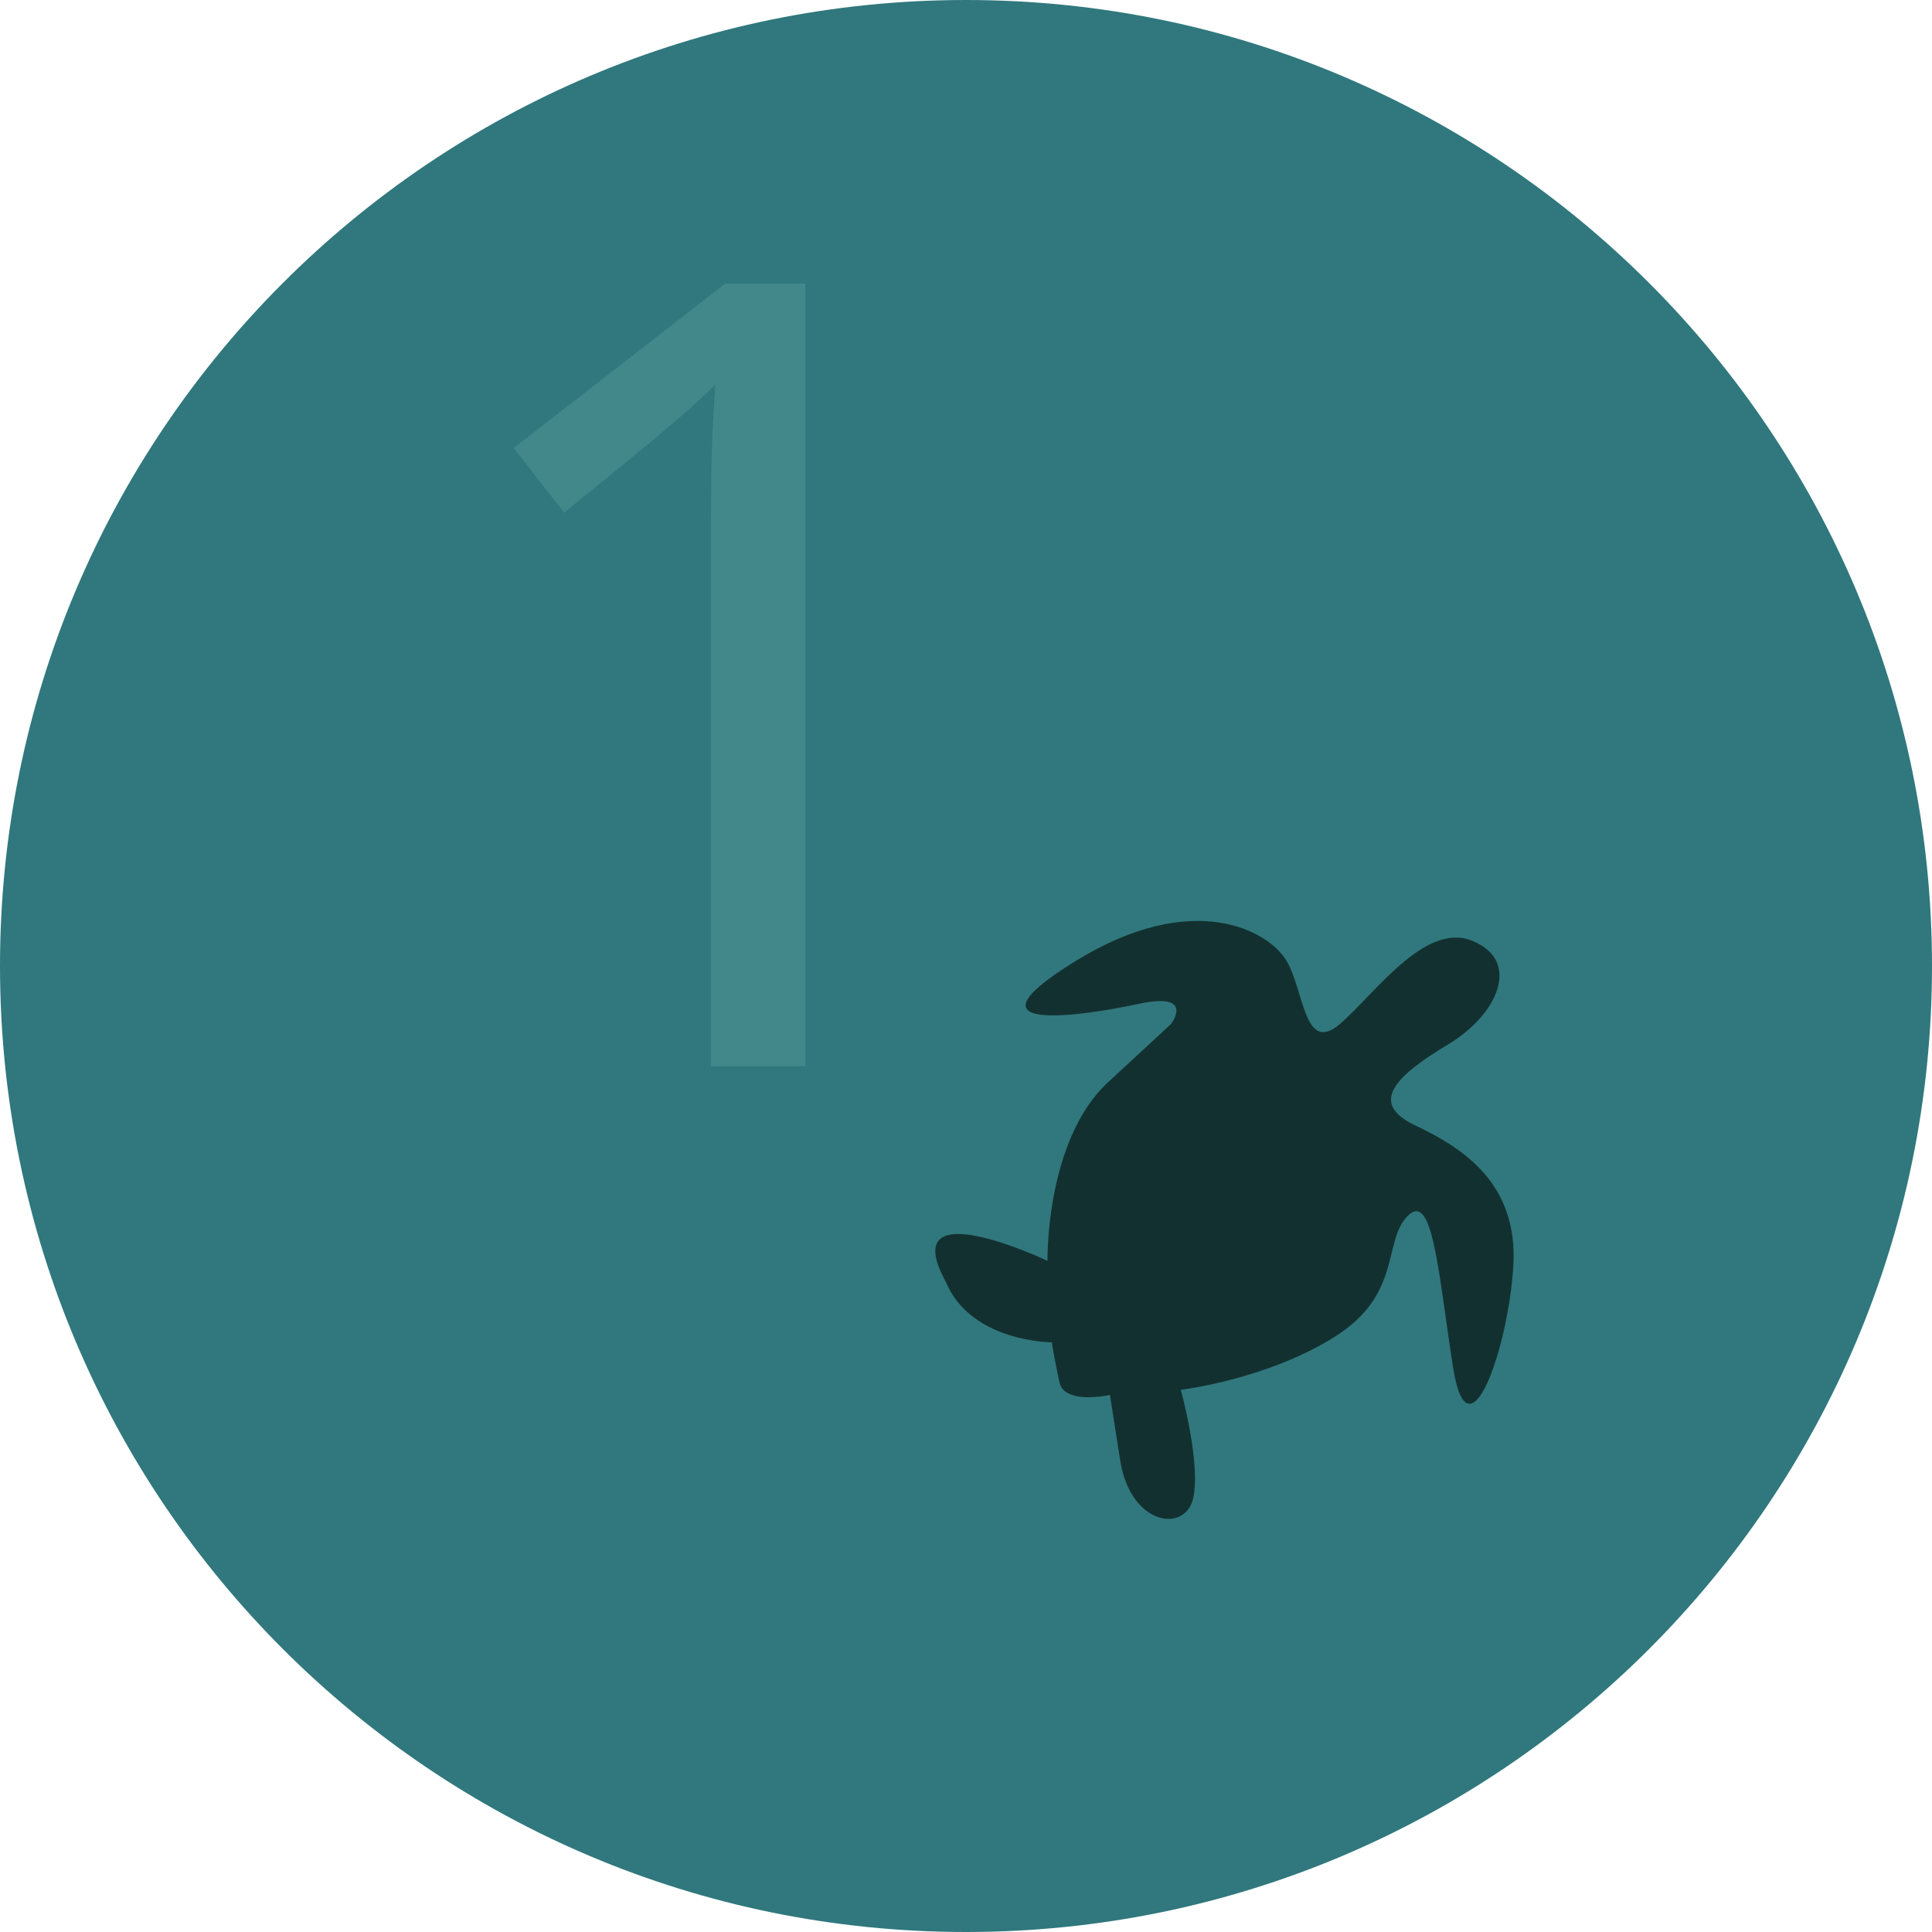
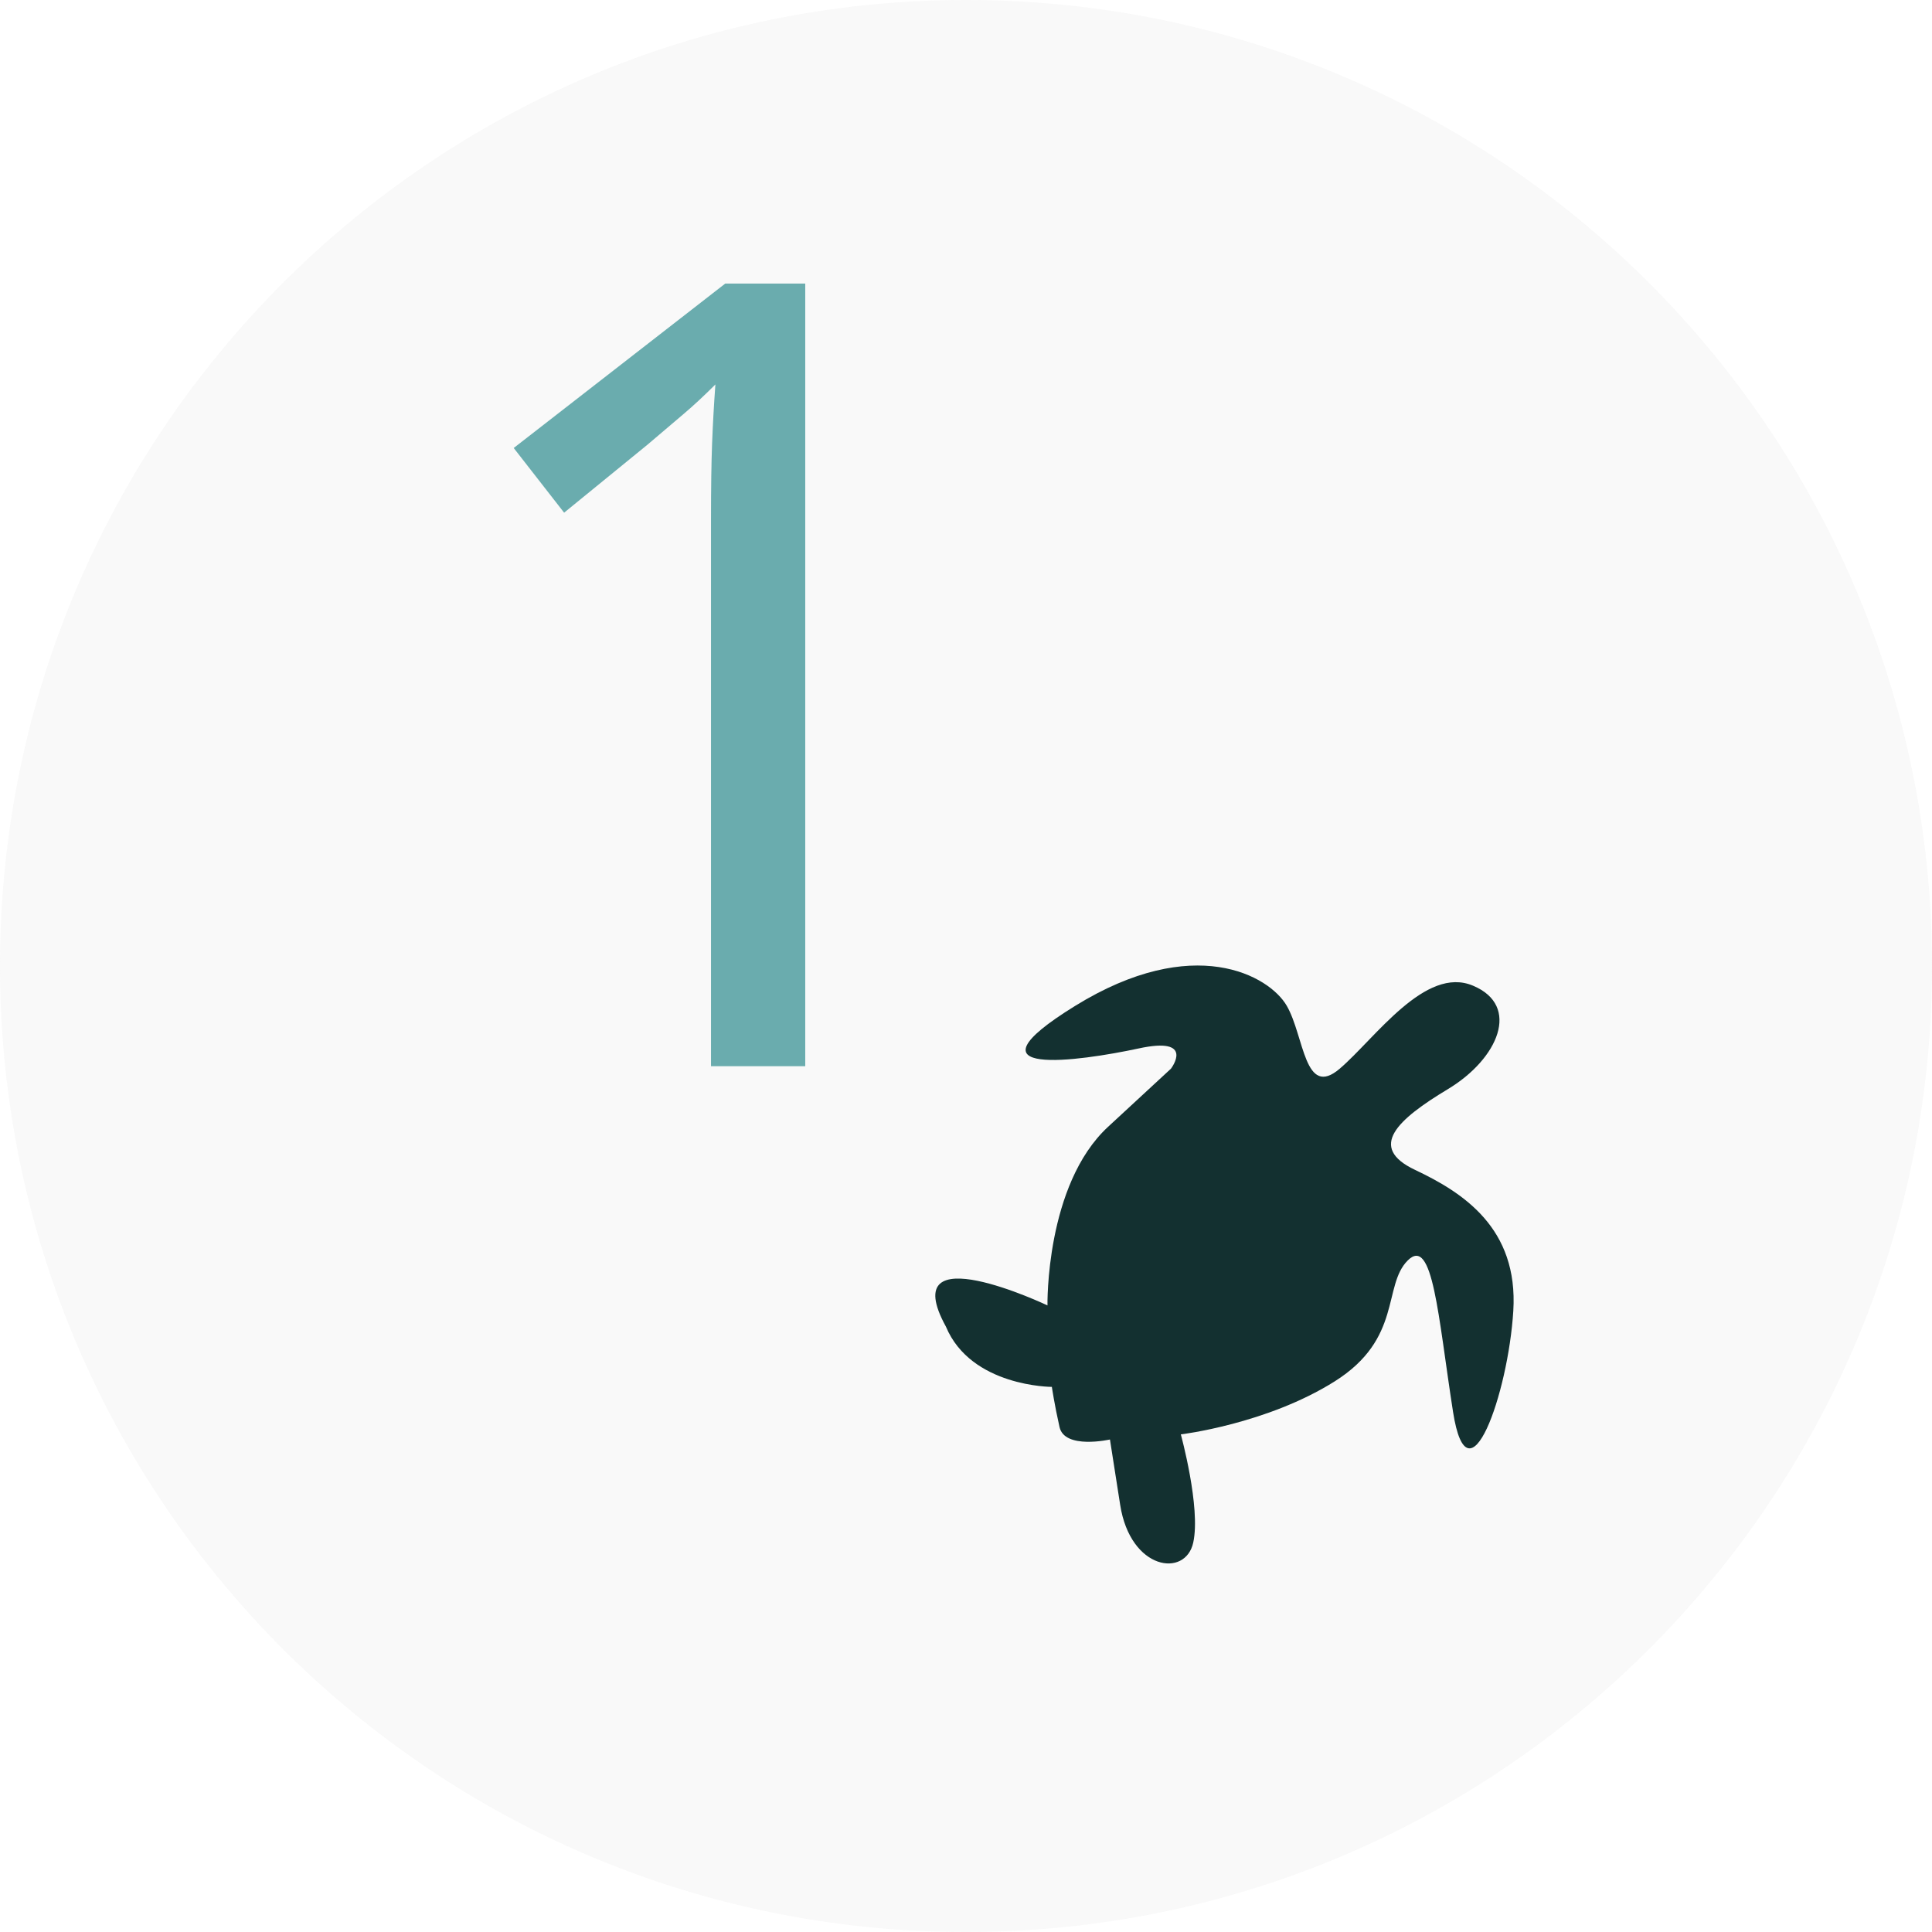
<svg xmlns="http://www.w3.org/2000/svg" version="1.1" id="Layer_1" x="0px" y="0px" viewBox="0 0 528.8 528.6" style="enable-background:new 0 0 528.8 528.6;" xml:space="preserve">
  <style type="text/css">
- 	.st0{fill:#30787D;}
- 	.st1{opacity:0.35;fill:#64A2A3;}
+ 	.st0{opacity:0.8;fill:#F7F7F7;}
+ 	.st1{opacity:0.8;fill:#46999B;}
	.st2{font-family:'Cubano-Regular';}
	.st3{font-size:300px;}
	.st4{fill:#133030;}
	.st5{display:none;fill:#133030;}
	.st6{display:none;fill:#D8E25B;}
	.st7{display:none;fill:#014B63;}
	.st8{display:none;fill:#143030;}
	.st9{display:none;}
	.st10{display:inline;}
	.st11{fill:#31787E;}
	.st12{fill:#08A6AF;}
</style>
  <circle class="st0" cx="264.4" cy="264.4" r="264.4" />
  <text transform="matrix(1 0 0 1 113.9025 291.8224)" class="st1 st2 st3">1</text>
-   <path id="Kemp_ridley" class="st4" d="M286.7,345.1c0,0-0.6-33,16.6-48.9s17.2-15.9,17.2-15.9s6.9-9-9-5.5  c-15.9,3.4-49.6,8.3-17.2-11.7c32.4-20,53.1-8.3,57.9,0c4.8,8.3,4.8,25.5,14.5,17.2c9.7-8.3,23.4-28.3,36.5-22.7  c13.1,5.5,6.9,20-6.9,28.3s-22.1,15.9-9,22.1c13.1,6.2,28.3,15.9,26.9,38.6c-1.4,22.7-12.4,53.9-16.5,27.6  c-4.1-26.3-5.5-48.3-12.4-41.4s-1.4,21.4-20,33.1c-18.6,11.7-42.1,14.5-42.1,14.5s5.5,20,3.4,29.6c-2.1,9.7-17.2,7.6-20-10.3  c-2.8-17.9-2.8-17.9-2.8-17.9s-12.4,2.8-13.8-3.4s-2.1-11-2.1-11s-22.1,0-29-16.5C244.8,325.2,286.7,345.1,286.7,345.1z" />
-   <path id="Olive_ridley" class="st5" d="M209.9,271.8c0,0-1.2-29,18.1-45.9s25.3-16.9,22.3-16.9s6-8.4-14.5-4.2  c-20.5,4.2-32.6,10.3-31.4-1.2c1.2-11.5,22.3-30.2,56.7-29c34.4,1.2,29.6,41.6,35,41c5.4-0.6,20.5-21.7,30.8-33.2  c10.3-11.5,44.1,7.2,18.7,24.1s-38,26.6-27.2,32s36,13.9,36.4,36.8s-14.1,73.6-20.7,38s-8.4-43.5-19.9-26.6s-35.6,29-47.1,30.2  c-11.5,1.2-14.5,2.9-14.5,2.9s3.6,25.4,1.8,33.9c-1.8,8.4-12.7,18.7-20.5,0c-7.8-18.7-6-30.8-6-30.8s-15.7-0.2-16.9-3.1  c-1.2-2.9-2.4-13.2-2.4-13.2s-29.7-3.1-34.4-24.4C169.5,261.3,209.9,271.8,209.9,271.8z" />
-   <path id="Loggerhead_1_" class="st5" d="M195.8,270.1c0,0,5.2-44.4,28.4-62.2s32.6-30.6,13.7-26.3s-64.4,18-38.7-6  s31.8-28.4,63.6-22.3c31.8,6,24.1,35.2,35.2,37.8c11.2,2.6,19.8-6,31.8-19.8s25.8-15.5,37.8-10.3c12,5.2,3.4,25.8-8.6,32.6  c-12,6.9-31.8,18-24.9,26.6c6.9,8.6,46.4,23.2,43.8,49.8c-2.6,26.6-17.2,89.4-22.3,61s-10.3-75.6-21.5-59.3s-20.5,41.2-49.3,49  c-28.9,7.7-37.4,1.9-34.9,13.8s13.7,47.1-8.6,43s-19.8-52.6-19.8-52.6s-15.5,5.2-21.5,1.7s0-22.3,0-22.3s-25.8-0.1-36.1-11.7  c-10.3-11.5-24.1-23.6,0-24.4S195.8,270.1,195.8,270.1z" />
-   <path id="Hawksbill_1_" class="st5" d="M184.9,284.6c5.5-7.4,11.1-56.3,41.5-78.5s39.7-28.6,26.8-31.4s-72,12.9-62.8-7.4  s68.3-35.1,95.1-25.8c26.8,9.2,15.7,48.7,24.9,46c9.2-2.7,33.2-26.7,45.2-43.3s51.7-4.6,36.9,19.4s-54.5,37.5-48.9,46.9  s44.3,20.5,45.2,40.8s-19.4,83.1-29.5,85.8s-8.3-33.3-5.5-45.3c2.8-11.9,3.7-51.6-10.2-33.2s-10.2,41.5-48.9,59.1  c-38.8,17.5-53.5,19.5-53.5,19.5s18.5,45.1,10.2,52.5c-8.3,7.4-32.3-2.8-34.2-24s-5.5-25.8-5.5-25.8s-26.8,4.6-26.8-1.8  s0-27.7,0-27.7s-29.5,10.2-39.7-0.9c-10.2-11.1-24.9-28.6,7.4-26.8S184.9,284.6,184.9,284.6z" />
-   <path id="Flatback" class="st5" d="M204.3,345.2c0,0-4.9-41.5,26.6-74s49.2-40.1,41.4-48.1S210.6,220,204,217  c-6.6-3,4-46.3,70.1-49.2s59.2,47.6,62.2,55.3c3,7.7,18.7,19.5,29.5,6.7c10.8-12.8,22.7-40.4,47.3-40.4s39.4,25.6,10.8,45.3  c-28.6,19.7-51.2,37.4-34.5,45.3s57.1,29.5,62,59.1s-11.8,85.7-22.7,71.9c-10.8-13.8-16.7-56.9-28.6-65.9  c-11.8-9-12.8,16.6-38.4,36.3c-25.6,19.7-55.2,26.6-68.9,27.6c-13.8,1-13.8,21.7-17.7,42.4c-3.9,20.7-39.4,44.3-38.4,0  s-6.9-47.3-19.7-34.5c-12.8,12.8-18.7,3-14.8-12.8c3.9-15.8,3-21.7-19.7-19.7c-22.7,2-56.1-33.2-21.7-39.3S200.3,349.3,204.3,345.2z  " />
-   <path id="Green_1_" class="st6" d="M156.1,281.7c0,0,4.3-70.5,38.7-94.2s58-30.1,51.5-45.1c-6.4-15-76.2-3.2-78.4-10.7  c-2.1-7.5-27.9-29,48.3-27.9c76.2,1.1,90.2,19.2,92.3,43.4c2.1,24.2,30.1,21,46.2-8s48.3-27.9,58-12.9s7.5,38.7-18.3,52.6  c-25.8,14-38.7,29-12.9,44c25.8,15,59.1,20.8,55.8,58.7c-3.2,37.9-47.2,116.3-54.8,101.3s18.3-103.7,1.1-101.3s-8.6,54-50.5,75.5  s-96.6,10.2-93.4,27.7c3.2,17.4,21.5,72.2-7.5,66.8c-29-5.4-31.1-22.5-31.1-52.6s-8.6-21.5-24.7-23.6s-23.6-17.2-20.4-34.4  c3.2-17.2-15,11.8-44-1.1s-50.5-27.9-20.4-40.8S155.5,288.2,156.1,281.7z" />
-   <path id="Leatherback" class="st7" d="M111.8,325.7c4.5-3.3,58-104.8,94.8-132.7s60.2-46.9,19-41.9c-41.3,5.1-104.8,45.2-104.8,16.2  s86.1-73.6,126.7-74.7s62.9,46.8,65.1,68s41.3-12.3,50.2-30.1c8.9-17.8,36.8-39,59.1-31.2c22.3,7.8,20.1,30-7.8,51.8  s-65.8,50.8-46.8,63.1c19,12.3,82.5,45.7,74.7,85.9c-7.8,40.1-43.5,73.6-54.6,97c-11.2,23.4-43.5,63.6-19-31.2s16.7-101.5,0-84.8  c-16.7,16.7-33.5,65.8-82.5,90.3s-81.4,29-83.6,35.7c-2.2,6.7,15.6,53.5,0,61.3c-15.6,7.8-39-1.1-42.4-29s-4.5-33.5-21.2-30.1  c-16.7,3.3-21.2-6.7-20.1-20.1c1.1-13.4-6.7-6.7-25.6-10c-19-3.3-68-42.4-31.2-46.8C98.4,328,111.8,325.7,111.8,325.7z" />
-   <path id="Olive_ridley_1_" class="st8" d="M192.7,376.8c0,0-44.9-40.4-42-93.7c2.9-53.4,11.7-62.4,7.3-57.9  c-4.4,4.5-3.8-21.3-27.4,15.4s-32.1,63.6-47.4,45.1c-15.4-18.5-12.5-77.2,39.3-126.7s105.1,16.5,112.1,7.5s-2.5-62.2-4.7-94.2  s74.9-55.1,63.2,7.2c-11.7,62.4-15.7,95.3,8.2,87c23.9-8.3,73-33.4,107.8-0.7S498.4,294,435.7,252s-77.1-50.6-68.6-9  c8.5,41.7-8.6,95.2-23.5,114.1S326.9,383,326.9,383s43.2,31.6,53.1,46.6s9.4,46.1-29.9,30.6c-39.3-15.5-54.7-35.8-54.7-35.8  s-23.1,23.1-29.2,20.7s-23.2-15.6-23.2-15.6s-47.9,39.7-86.4,15.9C118.2,421.5,192.7,376.8,192.7,376.8z" />
+   <path id="Kemp_ridley" class="st4" d="M286.7,357.3c0,0-0.6-33,16.6-48.9s17.2-15.9,17.2-15.9s6.9-9-9-5.5  c-15.9,3.4-49.6,8.3-17.2-11.7s53.1-8.3,57.9,0c4.8,8.3,4.8,25.5,14.5,17.2s23.4-28.3,36.5-22.7c13.1,5.5,6.9,20-6.9,28.3  s-22.1,15.9-9,22.1s28.3,15.9,26.9,38.6s-12.4,53.9-16.5,27.6s-5.5-48.3-12.4-41.4s-1.4,21.4-20,33.1s-42.1,14.5-42.1,14.5  s5.5,20,3.4,29.6c-2.1,9.7-17.2,7.6-20-10.3s-2.8-17.9-2.8-17.9s-12.4,2.8-13.8-3.4s-2.1-11-2.1-11s-22.1,0-29-16.5  C244.8,337.4,286.7,357.3,286.7,357.3z" />
+   <path id="Olive_ridley" class="st5" d="M300.5,361.7c0,0-1.2-29,18.1-45.9c19.3-16.9,25.3-16.9,22.3-16.9s6-8.4-14.5-4.2  c-20.5,4.2-32.6,10.3-31.4-1.2c1.2-11.5,22.3-30.2,56.7-29c34.4,1.2,29.6,41.6,35,41s20.5-21.7,30.8-33.2s44.1,7.2,18.7,24.1  c-25.4,16.9-38,26.6-27.2,32s36,13.9,36.4,36.8c0.4,22.9-14.1,73.6-20.7,38s-8.4-43.5-19.9-26.6s-35.6,29-47.1,30.2  s-14.5,2.9-14.5,2.9s3.6,25.4,1.8,33.9c-1.8,8.4-12.7,18.7-20.5,0c-7.8-18.7-6-30.8-6-30.8s-15.7-0.2-16.9-3.1  c-1.2-2.9-2.4-13.2-2.4-13.2s-29.7-3.1-34.4-24.4C260.1,351.2,300.5,361.7,300.5,361.7z" />
+   <path id="Loggerhead_1_" class="st5" d="M195.8,270.1c0,0,5.2-44.4,28.4-62.2s32.6-30.6,13.7-26.3s-64.4,18-38.7-6  s31.8-28.4,63.6-22.3c31.8,6,24.1,35.2,35.2,37.8c11.2,2.6,19.8-6,31.8-19.8s25.8-15.5,37.8-10.3s3.4,25.8-8.6,32.6  c-12,6.9-31.8,18-24.9,26.6s46.4,23.2,43.8,49.8s-17.2,89.4-22.3,61s-10.3-75.6-21.5-59.3s-20.5,41.2-49.3,49  c-28.9,7.7-37.4,1.9-34.9,13.8s13.7,47.1-8.6,43s-19.8-52.6-19.8-52.6s-15.5,5.2-21.5,1.7s0-22.3,0-22.3s-25.8-0.1-36.1-11.7  c-10.3-11.5-24.1-23.6,0-24.4S195.8,270.1,195.8,270.1z" />
+   <path id="Hawksbill_1_" class="st5" d="M184.9,284.6c5.5-7.4,11.1-56.3,41.5-78.5s39.7-28.6,26.8-31.4s-72,12.9-62.8-7.4  s68.3-35.1,95.1-25.8c26.8,9.2,15.7,48.7,24.9,46c9.2-2.7,33.2-26.7,45.2-43.3s51.7-4.6,36.9,19.4s-54.5,37.5-48.9,46.9  s44.3,20.5,45.2,40.8s-19.4,83.1-29.5,85.8s-8.3-33.3-5.5-45.3c2.8-11.9,3.7-51.6-10.2-33.2s-10.2,41.5-48.9,59.1  c-38.8,17.5-53.5,19.5-53.5,19.5s18.5,45.1,10.2,52.5s-32.3-2.8-34.2-24s-5.5-25.8-5.5-25.8s-26.8,4.6-26.8-1.8s0-27.7,0-27.7  s-29.5,10.2-39.7-0.9s-24.9-28.6,7.4-26.8S184.9,284.6,184.9,284.6z" />
+   <path id="Flatback" class="st5" d="M204.3,345.2c0,0-4.9-41.5,26.6-74s49.2-40.1,41.4-48.1S210.6,220,204,217s4-46.3,70.1-49.2  s59.2,47.6,62.2,55.3c3,7.7,18.7,19.5,29.5,6.7s22.7-40.4,47.3-40.4s39.4,25.6,10.8,45.3s-51.2,37.4-34.5,45.3s57.1,29.5,62,59.1  s-11.8,85.7-22.7,71.9c-10.8-13.8-16.7-56.9-28.6-65.9c-11.8-9-12.8,16.6-38.4,36.3c-25.6,19.7-55.2,26.6-68.9,27.6  c-13.8,1-13.8,21.7-17.7,42.4c-3.9,20.7-39.4,44.3-38.4,0s-6.9-47.3-19.7-34.5s-18.7,3-14.8-12.8s3-21.7-19.7-19.7  s-56.1-33.2-21.7-39.3S200.3,349.3,204.3,345.2z" />
+   <path id="Green_1_" class="st6" d="M156.1,281.7c0,0,4.3-70.5,38.7-94.2s58-30.1,51.5-45.1c-6.4-15-76.2-3.2-78.4-10.7  c-2.1-7.5-27.9-29,48.3-27.9s90.2,19.2,92.3,43.4s30.1,21,46.2-8s48.3-27.9,58-12.9s7.5,38.7-18.3,52.6c-25.8,14-38.7,29-12.9,44  c25.8,15,59.1,20.8,55.8,58.7c-3.2,37.9-47.2,116.3-54.8,101.3s18.3-103.7,1.1-101.3s-8.6,54-50.5,75.5s-96.6,10.2-93.4,27.7  c3.2,17.4,21.5,72.2-7.5,66.8c-29-5.4-31.1-22.5-31.1-52.6s-8.6-21.5-24.7-23.6S152.8,358.2,156,341c3.2-17.2-15,11.8-44-1.1  S61.5,312,91.6,299.1S155.5,288.2,156.1,281.7z" />
+   <path id="Leatherback" class="st7" d="M111.8,325.7c4.5-3.3,58-104.8,94.8-132.7s60.2-46.9,19-41.9c-41.3,5.1-104.8,45.2-104.8,16.2  s86.1-73.6,126.7-74.7s62.9,46.8,65.1,68s41.3-12.3,50.2-30.1c8.9-17.8,36.8-39,59.1-31.2c22.3,7.8,20.1,30-7.8,51.8  s-65.8,50.8-46.8,63.1s82.5,45.7,74.7,85.9c-7.8,40.1-43.5,73.6-54.6,97c-11.2,23.4-43.5,63.6-19-31.2s16.7-101.5,0-84.8  c-16.7,16.7-33.5,65.8-82.5,90.3s-81.4,29-83.6,35.7c-2.2,6.7,15.6,53.5,0,61.3s-39-1.1-42.4-29s-4.5-33.5-21.2-30.1  c-16.7,3.3-21.2-6.7-20.1-20.1s-6.7-6.7-25.6-10c-19-3.3-68-42.4-31.2-46.8C98.4,328,111.8,325.7,111.8,325.7z" />
+   <path id="Olive_ridley_1_" class="st8" d="M192.7,376.8c0,0-44.9-40.4-42-93.7c2.9-53.4,11.7-62.4,7.3-57.9s-3.8-21.3-27.4,15.4  s-32.1,63.6-47.4,45.1c-15.4-18.5-12.5-77.2,39.3-126.7s105.1,16.5,112.1,7.5s-2.5-62.2-4.7-94.2s74.9-55.1,63.2,7.2  c-11.7,62.4-15.7,95.3,8.2,87c23.9-8.3,73-33.4,107.8-0.7S498.4,294,435.7,252s-77.1-50.6-68.6-9c8.5,41.7-8.6,95.2-23.5,114.1  S326.9,383,326.9,383s43.2,31.6,53.1,46.6s9.4,46.1-29.9,30.6s-54.7-35.8-54.7-35.8s-23.1,23.1-29.2,20.7S243,429.5,243,429.5  s-47.9,39.7-86.4,15.9C118.2,421.5,192.7,376.8,192.7,376.8z" />
  <g class="st9">
    <g class="st10">
-       <path class="st11" d="M189.5,213.8c-15.5,34.7-14.7,73.7-1.5,109c6.4,17.1,14.9,33.3,25,48.5c10.1,15.1,21.7,29.2,37.5,38.5    c5.8,3.4,14.3,2.6,19-2.5c11.6-12.5,23.2-24.9,34.7-37.5c11.1-12.1,21.9-24.8,29.3-39.6c7.3-14.6,11.6-29.9,13.5-46.1    c1.8-15.3,1.2-32.4-3.8-47.1c-5.2-15.6-16.1-28-30.4-35.9c-15.1-8.3-31.9-11.1-48.7-13.1c-17.4-2-34.7-2.3-51,5    c-14.7,6.6-26,20.1-28.2,36.3c-2.3,16.8,2.9,34.8,7.5,50.8c4.5,15.6,10.2,30.7,16.4,45.7c3.4,8.2,6.9,16.3,10.5,24.4    c3.7,8.3,6.5,17.4,14.3,22.7c14.2,9.8,33.9,1.4,44.2-10.1c9.9-11,15.6-24.8,22-38c7.3-15.1,16.3-30.5,20.2-47    c3.5-15,2.7-32.6-6.7-45.5c-10.9-15-27-19-44.5-20.8c-8.3-0.8-16.6-1.5-24.9-1.9c-8.2-0.4-16.8-1.2-25-0.6    c-12.5,1.1-20.2,10.2-20,22.6c0.1,7.4,1.2,14.9,3,22.1c3.3,13.6,9.4,26.6,15.7,39.1c3.2,6.3,6.4,12.5,9.6,18.7    c1.4,2.8,2.8,5.6,4.1,8.4c0.7,1.4,1.3,2.8,1.9,4.2c1.3,2.9,0.5,1.2,0.2,0.5c0.4,1,0.8,1.9,1.1,2.9c2.4,6.2,4.3,12.6,5.7,19.1    c3.6,17.1,32.3,13.6,30.8-4.2c-3-37.2-6-74.5-9-111.7c-9.8,2.6-19.5,5.3-29.3,7.9c15.2,22.3,26.2,44.9,34,69.8    c2.4,7.8,11.1,13.6,19.3,11c8.1-2.6,13.3-10.8,11-19.3c-0.6-2.2-1.1-4.5-1.6-6.7c-0.6-2.9-0.1,0.5-0.4-2.7    c-0.3-3.7-0.4-7.5-0.1-11.2c0-0.9,0.1-1.7,0.2-2.6c-0.2,1.3-0.2,1,0.1-1c0.3-1.7,0.6-3.4,1.1-5.1c1-3.9,2.3-7.7,3.9-11.4    c-9.6,1.3-19.1,2.5-28.7,3.8c1.2,1.7,2.4,3.5,3.4,5.4c0.5,0.9,1,1.9,1.4,2.8c-0.7-1.5-0.1-0.2,0.2,0.6c1.4,4.3,2.5,8.6,3.2,13.1    c0.4,2.7-0.2-2.1,0.1,0.6c0.1,1.1,0.2,2.1,0.3,3.2c0.2,2.2,0.3,4.3,0.4,6.5c0.2,4.6,0.1,9.2,0.1,13.8c-0.1,8.2,7.3,16.1,15.7,15.7    c8.6-0.4,15.5-6.9,15.7-15.7c0.1-6.2,0.2-12.3,0.4-18.5c-8.9,3.7-17.9,7.4-26.8,11.1c0.8,0.6,1.5,1.2,2.2,1.9    c2,1.8-0.1-0.5,0.6,0.8c1.1,2.1-0.5-2.1,0.2,0.2c0.2,0.8,0.5,3.7,0.3,0.8c10.5,0,20.9,0,31.4,0c-1.5-19.3-5.1-38.3-11.5-56.6    c-3.3-9.5-6.8-18.9-13.4-26.6c-5.8-6.7-14.2-11.2-22.9-13c-15.4-3.2-37.7-4.6-49.8,7.4c-8.1,8-9.8,20.3-5.5,30.6    c3.9,9.2,11.2,14.9,17.5,22.3c1.2,1.4,0,0-0.2-0.3c0.7,1,1.4,2,2,3.1c1,1.7,1.9,3.4,2.7,5.2c1,2.3-0.7-2.1,0.1,0.3    c0.4,1.2,0.8,2.3,1.1,3.5c0.5,1.9,0.9,3.8,1.3,5.7c-0.5-3,0.1,2.2,0.1,3.1c0.1,2,0,3.9-0.2,5.9c-0.2,3.2-0.1,0.8,0,0.2    c-0.2,1.2-0.5,2.4-0.8,3.6c-0.2,0.7-0.4,1.4-0.6,2.1c-0.1,0.2-1.7,4.6-0.5,1.7c-3.2,7.5-2.5,17.2,5.6,21.5    c6.7,3.6,18,2.4,21.5-5.6c6.1-14.3,7.9-29.1,4.3-44.4c-1.6-6.9-4.6-13.9-8.4-19.8c-4.4-6.7-10.2-11.6-15.3-17.5    c-1.2-1.3-0.5-0.5-0.2-0.2c-0.4-0.6-0.7-1.5-1.2-2c-1-1.2,0.2,1.9,0.1,0.4c-0.1-1.4-0.2,1.4-0.9,2.4c-0.5,0.8-1.1,1.1-1.8,1.7    c1.3-1.1,0.9-0.4-0.5,0c0.8-0.2,4.7-1.2,2.9-0.9c-1.8,0.3,1.8-0.1,2.5-0.1c3.1-0.1,6.2-0.1,9.3,0.1c1.5,0.1,3,0.2,4.6,0.3    c3,0.2-1-0.4,1.8,0.3c1.7,0.4,3.4,0.8,5,1.4c1.7,0.6-0.2,0-0.4-0.1c0.8,0.5,1.7,0.9,2.5,1.5c-2-1.3,0.9,1,1.4,1.6    c-1.3-1.5,0.9,1.5,1.2,2.1c0.8,1.4,1.5,2.9,2.2,4.3c-0.8-1.8,1,2.7,1.2,3.4c3.1,8.5,5.7,17.3,7.7,26.2c2.1,9.3,3.2,16.7,3.9,25.6    c0.7,8.2,6.8,16.1,15.7,15.7c8-0.4,16.3-6.9,15.7-15.7c-0.7-9.9-4.4-19.6-12.5-25.9c-5.1-4-10.8-5.9-17.2-3.2    c-5.8,2.4-9.5,8-9.7,14.4c-0.1,6.2-0.2,12.3-0.4,18.5c10.5,0,20.9,0,31.4,0c0.2-21.1-0.7-43.9-13.2-61.8c-3.7-5.3-9-8.4-15.6-7.5    c-6.7,0.9-10.5,5.3-13.1,11.2c-7.6,18-8.3,38.6-3.2,57.3c10.1-2.8,20.2-5.6,30.3-8.3c-8.5-27.4-21-53.6-37.1-77.3    c-3.8-5.6-10.8-9.4-17.7-7.2c-6.2,2-12.1,8.1-11.5,15.1c3,37.2,6,74.5,9,111.7c10.3-1.4,20.6-2.8,30.8-4.2    c-4.3-20.9-14.8-39.8-24.4-58.6c-2.2-4.4-4.4-8.8-6.5-13.2c-0.5-1.2-1.1-2.3-1.6-3.5c-0.7-1.5,0.5,1.4-0.5-1.2    c-0.9-2.4-1.8-4.7-2.7-7.1c-1.6-4.7-3-9.6-3.9-14.5c-0.2-1-0.4-2-0.5-3c0.4,2.9,0-0.5,0-1.1c-0.1-1.2,0-2.6-0.2-3.8    c-0.5-3,0.2,0.1-0.7,1.3c-1.9,1.9-3.8,3.8-5.6,5.6c-3.5,2.3-6.2,1-2.2,1c1.6,0,3.2,0,4.8,0.1c2.6,0,5.1,0.1,7.7,0.2    c6.4,0.2,12.8,0.5,19.2,1c5.7,0.4,11.3,1,16.9,1.5c0.4,0,3.1,0.4,0.7,0c1.1,0.2,2.2,0.3,3.2,0.5c2.6,0.5,5.3,1.1,7.8,2.1    c-2.5-0.9,4.8,3.2,2.6,1.4c0.9,0.7,3.7,4.5,2.3,2.2c0.7,1,1.2,2.1,1.8,3.1c1.2,2.2-0.7-2.1,0.1,0.3c0.4,1.2,0.8,2.3,1.1,3.5    c0.2,0.7,0.7,4.9,0.4,1.7c0.8,8.6-1.8,17.2-5,24.4c-5,11.1-10.5,22-15.8,33c-4.1,8.4-7.8,17.2-13.5,24.8c1.8-2.4-0.1,0-0.6,0.6    c-0.8,0.8-1.6,1.6-2.3,2.4c-0.4,0.5-2.3,1.9,0.1,0.1c-0.7,0.5-1.4,1-2.2,1.4c-0.2,0.1-3.8,1.5-1.6,0.9c2.3-0.7-1.8,0.4-1.8,0.4    c1.6-0.4,1.9,0.6,0.1-0.1c0.8,0.3,6.5,1.6,5.2,3.4c0.3-0.4-2.5-5.4-2.9-6.2c-1.3-2.8-2.5-5.7-3.8-8.5c-2.2-5-4.7-10.7-6.7-15.3    c-8.5-20.3-16.6-42.4-21.5-64.4c-0.6-2.7-1.2-5.5-1.7-8.2c-0.2-1.2-0.4-2.3-0.6-3.5c0.3,1.9-0.1-0.9-0.1-1.1    c-0.2-2.8-0.5-5.9-0.1-8.8c-0.1,0.8-0.4,2,0.3-1c1.1-4.4-1.3,1.5,0.6-1.9c0.5-0.9,1-1.7,1.5-2.5c2.2-3.7-1.1,1,0.7-0.8    c0.7-0.7,1.3-1.4,2.1-2.1c0.5-0.5,3.1-2.2,0.8-0.8c1.6-1.1,3.4-2,5.1-3c4-2.2-1.5,0.4,1-0.4c1.5-0.5,2.9-1,4.4-1.3    c4.5-1.1,7.9-1.3,13.2-1.3c6.2,0.1,12.4,0.7,18.5,1.4c4.4,0.5,8.5,1.1,14,2.3c2.4,0.5,4.8,1.1,7.1,1.8c1.5,0.4,2.9,0.9,4.4,1.4    c0.9,0.3,1.7,0.6,2.6,0.9c-0.9-0.4-0.9-0.4,0.1,0c2.1,0.9,4.2,2,6.1,3.2c0.9,0.5,1.8,1.1,2.6,1.6c-0.3-0.2,3.7,2.7,2.1,1.5    c2.5,2,5.8,5.5,7.2,7.9c4.8,7.8,5.7,16.9,6.1,25.9c0.8,21.9-4.6,42.1-17.1,60.8c-6.5,9.7-15.2,18.8-23.7,28    c-9.4,10.2-18.9,20.3-28.3,30.5c6.3-0.8,12.7-1.6,19-2.5c-3.9-2.3-4.9-3-7.5-5.2c-2.9-2.5-5.6-5.2-8.2-8.1    c-2.6-2.9-3.8-4.5-5.3-6.5c-2.1-2.9-4.2-5.9-6.2-8.9c-4.3-6.6-8.4-13.3-12.1-20.3c-3.7-6.9-6.6-13.2-8.8-19.3    c-2.6-7.1-4.8-14.3-6.5-21.7c-0.5-2.3-0.9-4.6-1.3-6.9c-0.1-0.4-0.7-5-0.4-2.8c-0.5-4.1-0.8-8.1-0.9-12.2    c-0.3-14.4,1.9-29,7.4-41.3c3.3-7.5,2.4-17.2-5.6-21.5C204.2,204.5,193.1,205.8,189.5,213.8L189.5,213.8z" />
+       <path class="st11" d="M189.5,213.8c-15.5,34.7-14.7,73.7-1.5,109c6.4,17.1,14.9,33.3,25,48.5c10.1,15.1,21.7,29.2,37.5,38.5    c5.8,3.4,14.3,2.6,19-2.5c11.6-12.5,23.2-24.9,34.7-37.5c11.1-12.1,21.9-24.8,29.3-39.6c7.3-14.6,11.6-29.9,13.5-46.1    c1.8-15.3,1.2-32.4-3.8-47.1c-5.2-15.6-16.1-28-30.4-35.9c-15.1-8.3-31.9-11.1-48.7-13.1c-17.4-2-34.7-2.3-51,5    c-14.7,6.6-26,20.1-28.2,36.3c-2.3,16.8,2.9,34.8,7.5,50.8c4.5,15.6,10.2,30.7,16.4,45.7c3.4,8.2,6.9,16.3,10.5,24.4    c3.7,8.3,6.5,17.4,14.3,22.7c14.2,9.8,33.9,1.4,44.2-10.1c9.9-11,15.6-24.8,22-38c7.3-15.1,16.3-30.5,20.2-47    c3.5-15,2.7-32.6-6.7-45.5c-10.9-15-27-19-44.5-20.8c-8.3-0.8-16.6-1.5-24.9-1.9c-8.2-0.4-16.8-1.2-25-0.6    c-12.5,1.1-20.2,10.2-20,22.6c0.1,7.4,1.2,14.9,3,22.1c3.3,13.6,9.4,26.6,15.7,39.1c3.2,6.3,6.4,12.5,9.6,18.7    c1.4,2.8,2.8,5.6,4.1,8.4c0.7,1.4,1.3,2.8,1.9,4.2c1.3,2.9,0.5,1.2,0.2,0.5c0.4,1,0.8,1.9,1.1,2.9c2.4,6.2,4.3,12.6,5.7,19.1    c3.6,17.1,32.3,13.6,30.8-4.2c-3-37.2-6-74.5-9-111.7c-9.8,2.6-19.5,5.3-29.3,7.9c15.2,22.3,26.2,44.9,34,69.8    c2.4,7.8,11.1,13.6,19.3,11c8.1-2.6,13.3-10.8,11-19.3c-0.6-2.2-1.1-4.5-1.6-6.7c-0.6-2.9-0.1,0.5-0.4-2.7    c-0.3-3.7-0.4-7.5-0.1-11.2c0-0.9,0.1-1.7,0.2-2.6c-0.2,1.3-0.2,1,0.1-1c0.3-1.7,0.6-3.4,1.1-5.1c1-3.9,2.3-7.7,3.9-11.4    c-9.6,1.3-19.1,2.5-28.7,3.8c1.2,1.7,2.4,3.5,3.4,5.4c0.5,0.9,1,1.9,1.4,2.8c-0.7-1.5-0.1-0.2,0.2,0.6c1.4,4.3,2.5,8.6,3.2,13.1    c0.4,2.7-0.2-2.1,0.1,0.6c0.1,1.1,0.2,2.1,0.3,3.2c0.2,2.2,0.3,4.3,0.4,6.5c0.2,4.6,0.1,9.2,0.1,13.8c-0.1,8.2,7.3,16.1,15.7,15.7    c8.6-0.4,15.5-6.9,15.7-15.7c0.1-6.2,0.2-12.3,0.4-18.5c-8.9,3.7-17.9,7.4-26.8,11.1c0.8,0.6,1.5,1.2,2.2,1.9    c2,1.8-0.1-0.5,0.6,0.8c1.1,2.1-0.5-2.1,0.2,0.2c0.2,0.8,0.5,3.7,0.3,0.8c10.5,0,20.9,0,31.4,0c-1.5-19.3-5.1-38.3-11.5-56.6    c-3.3-9.5-6.8-18.9-13.4-26.6c-5.8-6.7-14.2-11.2-22.9-13c-15.4-3.2-37.7-4.6-49.8,7.4c-8.1,8-9.8,20.3-5.5,30.6    c3.9,9.2,11.2,14.9,17.5,22.3c1.2,1.4,0,0-0.2-0.3c0.7,1,1.4,2,2,3.1c1,1.7,1.9,3.4,2.7,5.2c1,2.3-0.7-2.1,0.1,0.3    c0.4,1.2,0.8,2.3,1.1,3.5c0.5,1.9,0.9,3.8,1.3,5.7c-0.5-3,0.1,2.2,0.1,3.1c0.1,2,0,3.9-0.2,5.9c-0.2,3.2-0.1,0.8,0,0.2    c-0.2,1.2-0.5,2.4-0.8,3.6c-0.2,0.7-0.4,1.4-0.6,2.1c-0.1,0.2-1.7,4.6-0.5,1.7c-3.2,7.5-2.5,17.2,5.6,21.5    c6.7,3.6,18,2.4,21.5-5.6c6.1-14.3,7.9-29.1,4.3-44.4c-1.6-6.9-4.6-13.9-8.4-19.8c-4.4-6.7-10.2-11.6-15.3-17.5    c-1.2-1.3-0.5-0.5-0.2-0.2c-0.4-0.6-0.7-1.5-1.2-2c-1-1.2,0.2,1.9,0.1,0.4c-0.1-1.4-0.2,1.4-0.9,2.4c-0.5,0.8-1.1,1.1-1.8,1.7    c1.3-1.1,0.9-0.4-0.5,0c0.8-0.2,4.7-1.2,2.9-0.9s1.8-0.1,2.5-0.1c3.1-0.1,6.2-0.1,9.3,0.1c1.5,0.1,3,0.2,4.6,0.3    c3,0.2-1-0.4,1.8,0.3c1.7,0.4,3.4,0.8,5,1.4c1.7,0.6-0.2,0-0.4-0.1c0.8,0.5,1.7,0.9,2.5,1.5c-2-1.3,0.9,1,1.4,1.6    c-1.3-1.5,0.9,1.5,1.2,2.1c0.8,1.4,1.5,2.9,2.2,4.3c-0.8-1.8,1,2.7,1.2,3.4c3.1,8.5,5.7,17.3,7.7,26.2c2.1,9.3,3.2,16.7,3.9,25.6    c0.7,8.2,6.8,16.1,15.7,15.7c8-0.4,16.3-6.9,15.7-15.7c-0.7-9.9-4.4-19.6-12.5-25.9c-5.1-4-10.8-5.9-17.2-3.2    c-5.8,2.4-9.5,8-9.7,14.4c-0.1,6.2-0.2,12.3-0.4,18.5c10.5,0,20.9,0,31.4,0c0.2-21.1-0.7-43.9-13.2-61.8c-3.7-5.3-9-8.4-15.6-7.5    c-6.7,0.9-10.5,5.3-13.1,11.2c-7.6,18-8.3,38.6-3.2,57.3c10.1-2.8,20.2-5.6,30.3-8.3c-8.5-27.4-21-53.6-37.1-77.3    c-3.8-5.6-10.8-9.4-17.7-7.2c-6.2,2-12.1,8.1-11.5,15.1c3,37.2,6,74.5,9,111.7c10.3-1.4,20.6-2.8,30.8-4.2    c-4.3-20.9-14.8-39.8-24.4-58.6c-2.2-4.4-4.4-8.8-6.5-13.2c-0.5-1.2-1.1-2.3-1.6-3.5c-0.7-1.5,0.5,1.4-0.5-1.2    c-0.9-2.4-1.8-4.7-2.7-7.1c-1.6-4.7-3-9.6-3.9-14.5c-0.2-1-0.4-2-0.5-3c0.4,2.9,0-0.5,0-1.1c-0.1-1.2,0-2.6-0.2-3.8    c-0.5-3,0.2,0.1-0.7,1.3c-1.9,1.9-3.8,3.8-5.6,5.6c-3.5,2.3-6.2,1-2.2,1c1.6,0,3.2,0,4.8,0.1c2.6,0,5.1,0.1,7.7,0.2    c6.4,0.2,12.8,0.5,19.2,1c5.7,0.4,11.3,1,16.9,1.5c0.4,0,3.1,0.4,0.7,0c1.1,0.2,2.2,0.3,3.2,0.5c2.6,0.5,5.3,1.1,7.8,2.1    c-2.5-0.9,4.8,3.2,2.6,1.4c0.9,0.7,3.7,4.5,2.3,2.2c0.7,1,1.2,2.1,1.8,3.1c1.2,2.2-0.7-2.1,0.1,0.3c0.4,1.2,0.8,2.3,1.1,3.5    c0.2,0.7,0.7,4.9,0.4,1.7c0.8,8.6-1.8,17.2-5,24.4c-5,11.1-10.5,22-15.8,33c-4.1,8.4-7.8,17.2-13.5,24.8c1.8-2.4-0.1,0-0.6,0.6    c-0.8,0.8-1.6,1.6-2.3,2.4c-0.4,0.5-2.3,1.9,0.1,0.1c-0.7,0.5-1.4,1-2.2,1.4c-0.2,0.1-3.8,1.5-1.6,0.9c2.3-0.7-1.8,0.4-1.8,0.4    c1.6-0.4,1.9,0.6,0.1-0.1c0.8,0.3,6.5,1.6,5.2,3.4c0.3-0.4-2.5-5.4-2.9-6.2c-1.3-2.8-2.5-5.7-3.8-8.5c-2.2-5-4.7-10.7-6.7-15.3    c-8.5-20.3-16.6-42.4-21.5-64.4c-0.6-2.7-1.2-5.5-1.7-8.2c-0.2-1.2-0.4-2.3-0.6-3.5c0.3,1.9-0.1-0.9-0.1-1.1    c-0.2-2.8-0.5-5.9-0.1-8.8c-0.1,0.8-0.4,2,0.3-1c1.1-4.4-1.3,1.5,0.6-1.9c0.5-0.9,1-1.7,1.5-2.5c2.2-3.7-1.1,1,0.7-0.8    c0.7-0.7,1.3-1.4,2.1-2.1c0.5-0.5,3.1-2.2,0.8-0.8c1.6-1.1,3.4-2,5.1-3c4-2.2-1.5,0.4,1-0.4c1.5-0.5,2.9-1,4.4-1.3    c4.5-1.1,7.9-1.3,13.2-1.3c6.2,0.1,12.4,0.7,18.5,1.4c4.4,0.5,8.5,1.1,14,2.3c2.4,0.5,4.8,1.1,7.1,1.8c1.5,0.4,2.9,0.9,4.4,1.4    c0.9,0.3,1.7,0.6,2.6,0.9c-0.9-0.4-0.9-0.4,0.1,0c2.1,0.9,4.2,2,6.1,3.2c0.9,0.5,1.8,1.1,2.6,1.6c-0.3-0.2,3.7,2.7,2.1,1.5    c2.5,2,5.8,5.5,7.2,7.9c4.8,7.8,5.7,16.9,6.1,25.9c0.8,21.9-4.6,42.1-17.1,60.8c-6.5,9.7-15.2,18.8-23.7,28    c-9.4,10.2-18.9,20.3-28.3,30.5c6.3-0.8,12.7-1.6,19-2.5c-3.9-2.3-4.9-3-7.5-5.2c-2.9-2.5-5.6-5.2-8.2-8.1    c-2.6-2.9-3.8-4.5-5.3-6.5c-2.1-2.9-4.2-5.9-6.2-8.9c-4.3-6.6-8.4-13.3-12.1-20.3c-3.7-6.9-6.6-13.2-8.8-19.3    c-2.6-7.1-4.8-14.3-6.5-21.7c-0.5-2.3-0.9-4.6-1.3-6.9c-0.1-0.4-0.7-5-0.4-2.8c-0.5-4.1-0.8-8.1-0.9-12.2    c-0.3-14.4,1.9-29,7.4-41.3c3.3-7.5,2.4-17.2-5.6-21.5C204.2,204.5,193.1,205.8,189.5,213.8L189.5,213.8z" />
    </g>
  </g>
  <g class="st9">
    <g class="st10">
      <path class="st12" d="M267.3,360.7c-12.5-25.7-32.4-46.9-43.6-73.3c-7.6,4.5-15.3,8.9-22.9,13.4c7.4,16.8,16.3,32.8,25.8,48.4    c4.7,7.7,9,17,15.1,23.6c3.6,3.9,8.3,6,13.6,5.7c3.1-0.1,6.1-1.1,8.8-2.8c0.4-0.3,4.6-3.1,2.2-2.1c7.7-3.2,12.8-11.4,7.9-19.5    c-17.2-28.4-34.9-57.2-59.1-80.3c-4.8-4.5-12.2-5.2-17.4-1c-4.6,3.7-7.5,11.8-3.4,17.1c19.9,25.7,41.5,49.8,65.4,71.9    c5.3,4.9,13.6,5.2,18.8,0c4.9-4.9,5.3-13.9,0-18.8c-22.1-20.5-42.8-42.6-61.3-66.5c-7,5.4-13.9,10.7-20.9,16.1    c22.6,21.6,38.8,48.3,54.9,74.9c2.6-6.5,5.3-13,7.9-19.5c-2.6,1.1-6.6,2.4-8.6,4.8c10.1,5.3,13.5,5.7,10.2,1.2    c-0.3-0.5-0.7-1.1-1-1.6c-1-1.6-2-3.2-3-4.7c-4.1-6.6-8.2-13.2-12.1-19.9c-7.7-13.1-14.9-26.5-21.1-40.4    c-2.9-6.6-12.5-8.1-18.2-4.8c-6.8,4-7.6,11.5-4.8,18.2c11.2,26.4,31.1,47.6,43.6,73.3c3.1,6.5,12.3,8.2,18.2,4.8    C269.1,375.1,270.4,367.2,267.3,360.7L267.3,360.7z" />
    </g>
  </g>
  <g class="st9">
    <g class="st10">
      <path class="st12" d="M281.9,315.3c13.7-7.5,19.9-22.3,24.6-36.3c4.9-14.9,7.9-30.3,10.8-45.7c-8.1,1.1-16.2,2.1-24.3,3.2    c2.5,5.6,3.2,12,3.6,18c0.5,7,1.4,14.6,0.4,21.7c-1.6,10.7-9.8,14.8-20,17.6c-16.5,4.6-9.5,30.2,7.1,25.6    c18.3-5.1,34.8-16.7,38.6-36.3c1.9-9.7,1.3-19.7,0.5-29.5c-0.8-10.8-2.7-20.7-7.2-30.6c-4.6-10.2-22.2-7.7-24.3,3.2    c-2.6,13.5-5.1,27.1-9.1,40.3c-1.7,5.7-3.7,11.8-5.9,16.3c-2.4,4.8-4.1,7.4-8.1,9.5C253.5,300.6,266.9,323.6,281.9,315.3    L281.9,315.3z" />
    </g>
  </g>
  <g class="st9">
    <g class="st10">
      <path class="st12" d="M256.2,253.6c-6.5-10.3-12.1-21.1-16.5-32.4c-3.1,5.4-6.2,10.9-9.3,16.3c2.9-0.5,5.7-1.1,8.6-1.6    c1.3-0.2,2.5-0.5,3.8-0.7c0.6-0.1,4-0.3,2.1-0.4c-3.1-1.3-6.3-2.6-9.4-3.9c0.1,0.2,0.2,0.3,0.4,0.5c-1.1-2-2.3-3.9-3.4-5.9    c-0.3-1.6-0.3-1.2,0,1.1c0.1,1.3,0.2,2.6,0.3,4c0.2,2.6,0.4,5.3,0.7,7.9s0.4,5.3,0.7,7.9c0.1,1.3,0.2,2.6,0.3,4    c0,2.4,0.3,1.7,0.9-1.9c1.6-1.6,3.2-3.2,4.8-4.8c-0.3,0.2-0.6,0.4-0.9,0.7c6.1,6.1,12.1,12.1,18.2,18.2c3.1-7.1,5.9-14.3,8-21.8    c2-7.4,4.3-15.7,1.9-23.2c-6.2-19.8-29.9-13.5-44-7.9c-5,2-10.5,6.7-9.8,12.8c1.2,10,6.1,16.7,15.6,20.3    c6.7,2.5,14.6-2.8,16.3-9.3c2-7.5-2.5-13.8-9.3-16.3c2.9,1.1,3.5,2.3,3.9,5.3c-3.3,4.3-6.5,8.5-9.8,12.8c4.7-1.9,9.5-3.2,14.5-4.5    c2.1-0.4,2.5-0.5,1.1-0.3c1.7,0,1.9,0,0.7-0.2c-3-1.3-4.6-3.2-4.8-5.8c-0.1,1.5-0.1,1.8,0,1c-1.9,6.5-4,16.3-7.3,23.8    c-2.4,5.5-2.4,11.6,2.1,16.1c3.9,3.9,11.3,5.5,16.1,2.1c7.1-5,8.9-11.5,8.2-19.9c-0.6-6.9-1.2-13.8-1.7-20.7    c-0.3-3.8-0.3-7.9-2.3-11.3c-2.5-4.2-7-7-11.8-7.1c-7-0.1-14.7,2.3-21.5,3.6c-6.6,1.2-11.7,10.1-9.3,16.3    c5.2,13.5,11.4,26.5,19.1,38.8c3.8,6.1,11.8,8.5,18.2,4.8C257.5,268.3,260.1,259.7,256.2,253.6L256.2,253.6z" />
    </g>
  </g>
</svg>
